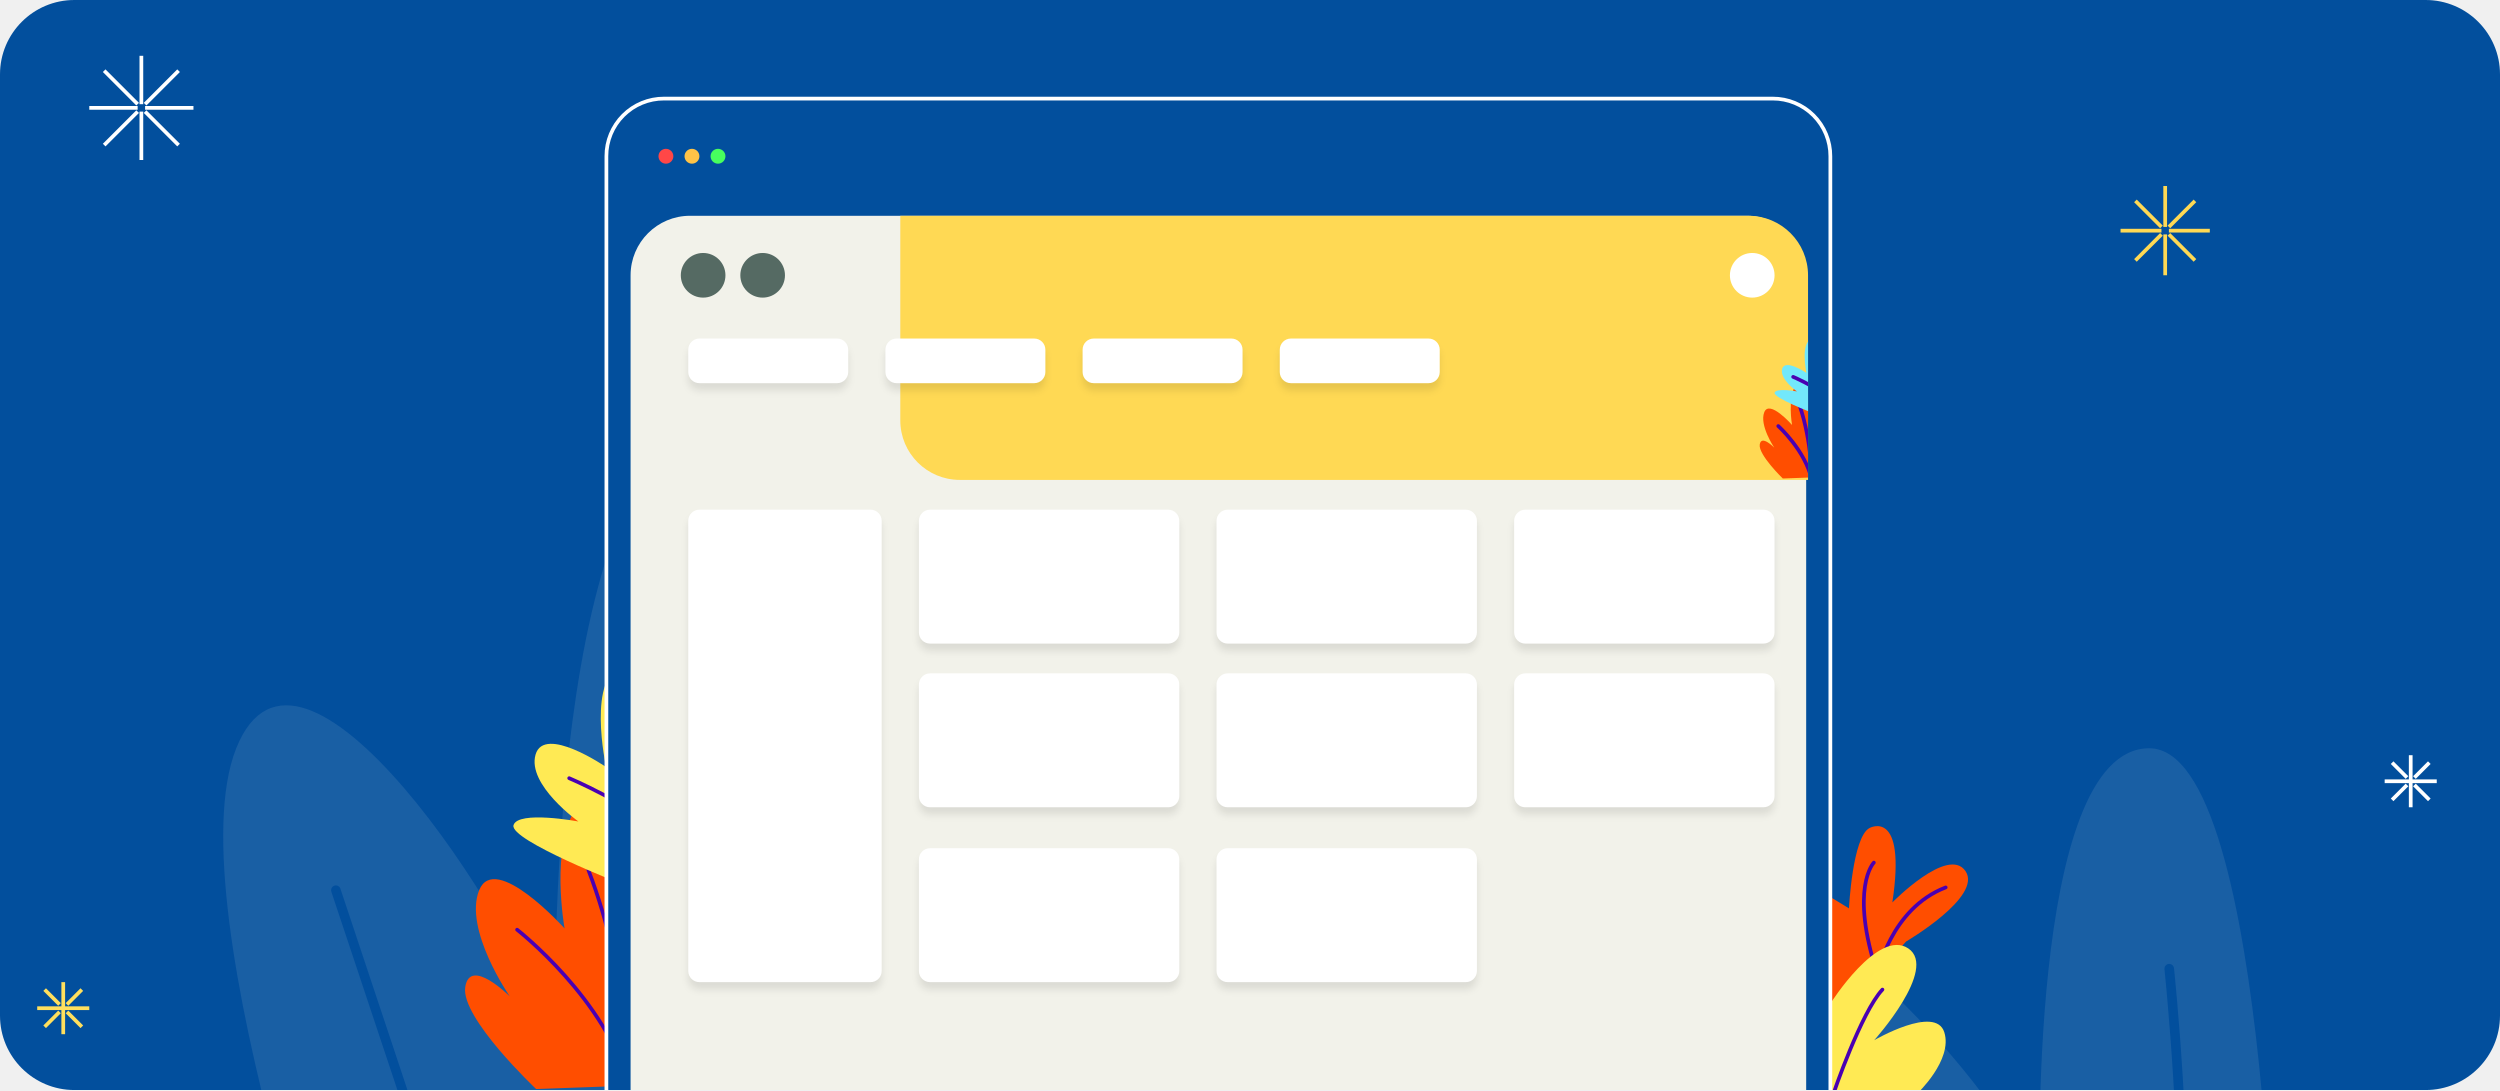
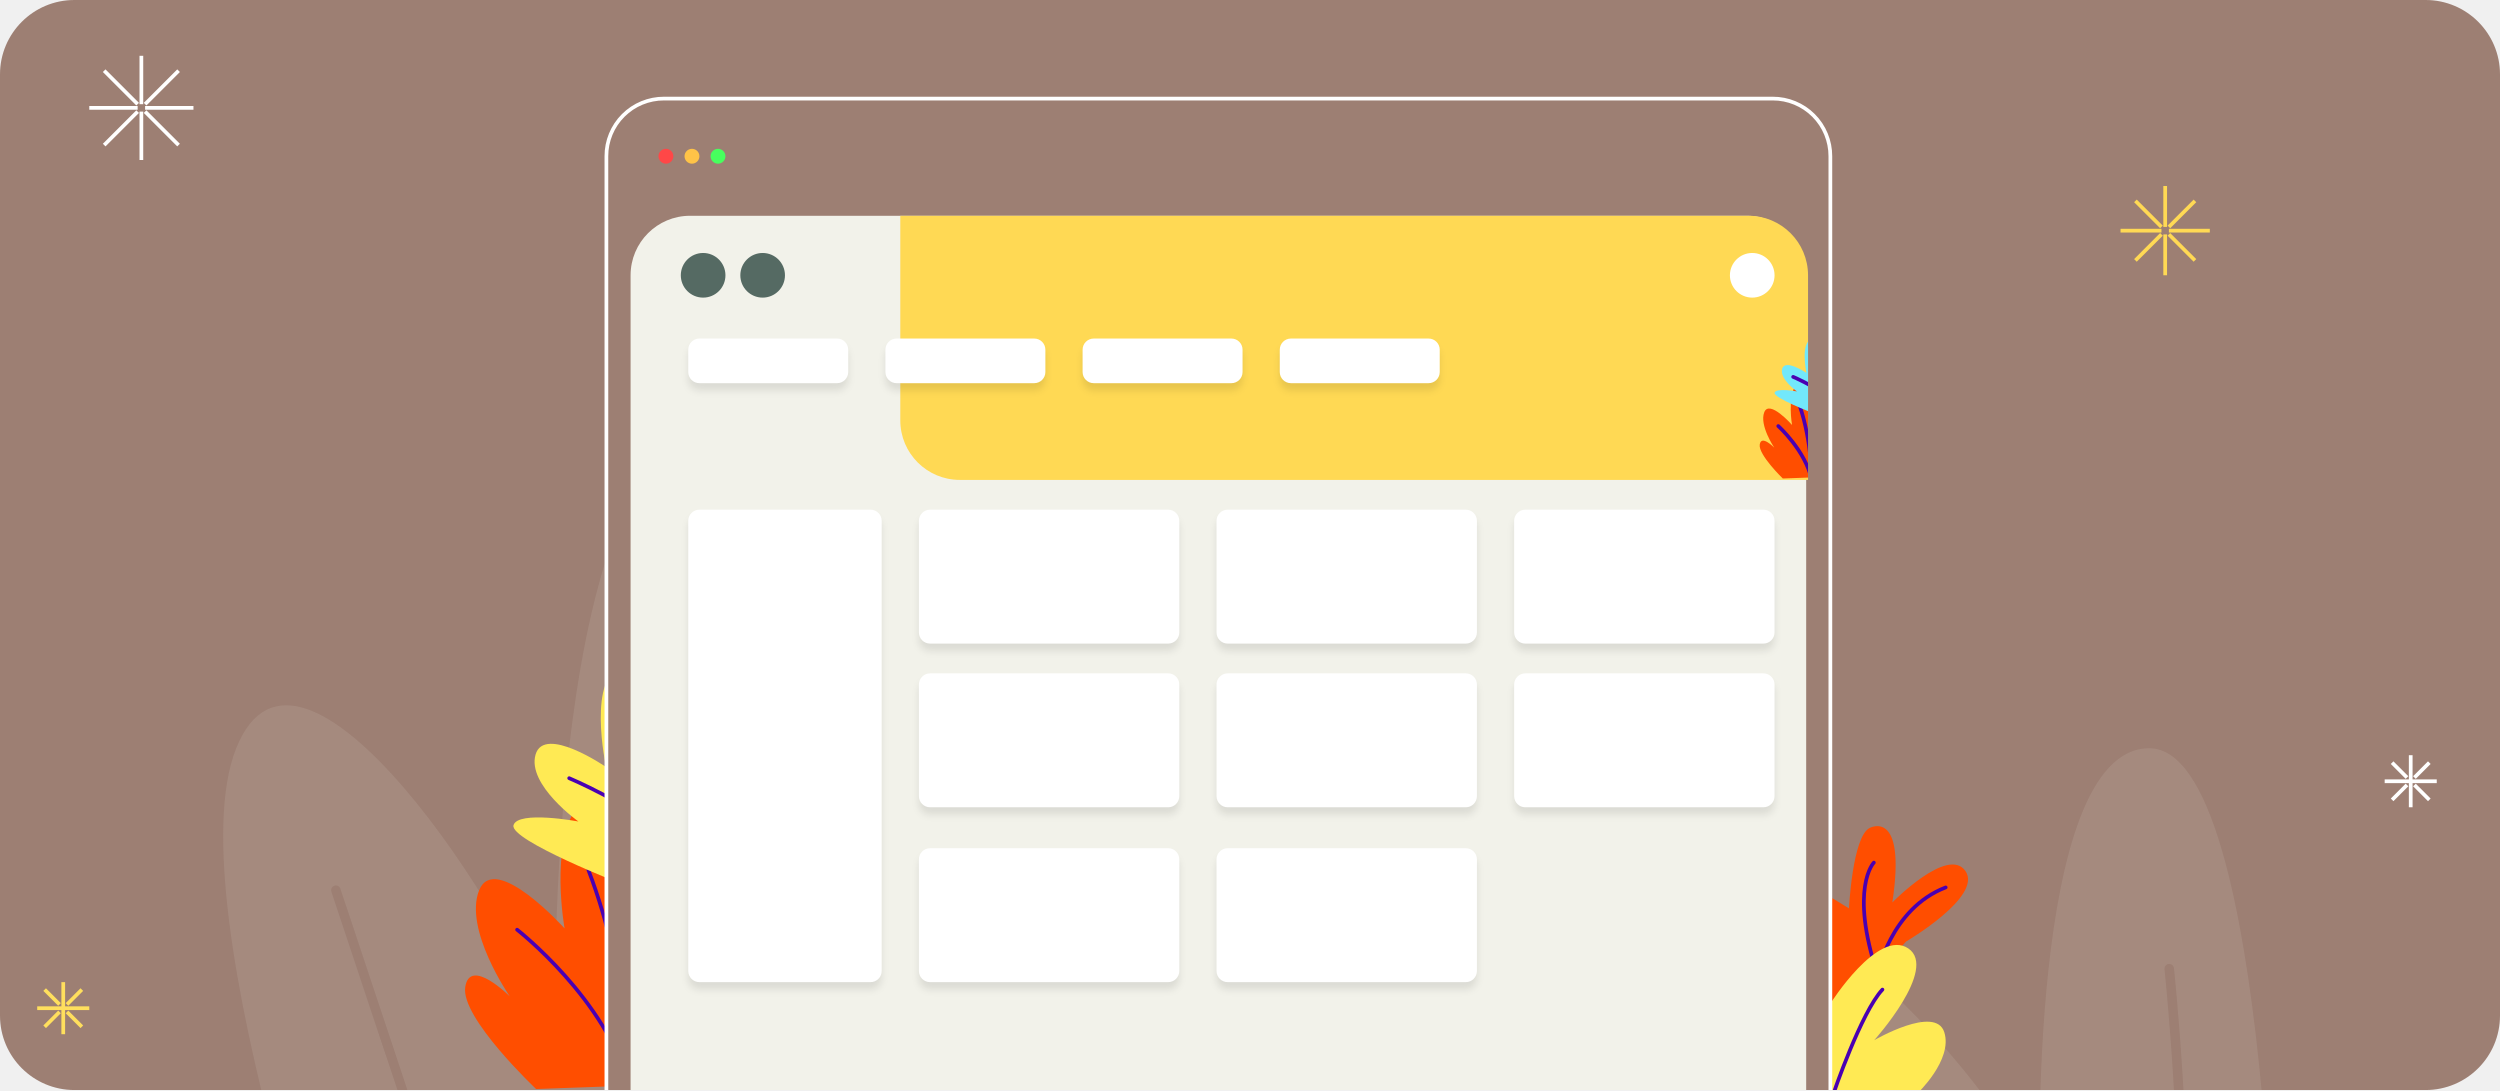
<svg xmlns="http://www.w3.org/2000/svg" xmlns:xlink="http://www.w3.org/1999/xlink" width="672" height="293">
  <style>.B{fill:#fff}.C{fill:#000}.D{filter:url(#G)}.E{mask:url(#S)}.F{stroke:#4a00b2}.G{stroke-linecap:round}.H{filter:url(#C)}.I{mask:url(#T)}.J{fill:#ff4e00}</style>
  <defs>
    <rect id="A" width="672" height="293" rx="20" />
    <rect id="B" x="185" y="91" width="43" height="12" rx="3" />
    <filter x="-9.3%" y="-16.7%" width="118.6%" height="166.7%" id="C">
      <feOffset dy="2" in="SourceAlpha" />
      <feGaussianBlur stdDeviation="1" />
      <feColorMatrix values="0 0 0 0 0 0 0 0 0 0 0 0 0 0 0 0 0 0 0.092 0" />
    </filter>
    <rect id="D" x="185" y="137" width="52" height="127" rx="3" />
    <filter x="-7.7%" y="-1.6%" width="115.4%" height="106.3%" id="E">
      <feOffset dy="2" in="SourceAlpha" />
      <feGaussianBlur stdDeviation="1" />
      <feColorMatrix values="0 0 0 0 0 0 0 0 0 0 0 0 0 0 0 0 0 0 0.092 0" />
    </filter>
    <rect id="F" x="247" y="137" width="70" height="36" rx="3" />
    <filter x="-5.7%" y="-5.6%" width="111.4%" height="122.2%" id="G">
      <feOffset dy="2" in="SourceAlpha" />
      <feGaussianBlur stdDeviation="1" />
      <feColorMatrix values="0 0 0 0 0 0 0 0 0 0 0 0 0 0 0 0 0 0 0.092 0" />
    </filter>
    <rect id="H" x="327" y="137" width="70" height="36" rx="3" />
    <rect id="I" x="407" y="137" width="70" height="36" rx="3" />
    <rect id="J" x="247" y="181" width="70" height="36" rx="3" />
    <rect id="K" x="327" y="181" width="70" height="36" rx="3" />
    <rect id="L" x="407" y="181" width="70" height="36" rx="3" />
    <rect id="M" x="247" y="228" width="70" height="36" rx="3" />
    <rect id="N" x="327" y="228" width="70" height="36" rx="3" />
    <path d="M0 0h228c8.837 0 16 7.163 16 16v55H16C7.163 71 0 63.837 0 55V0z" id="O" />
    <rect id="P" x="238" y="91" width="43" height="12" rx="3" />
    <rect id="Q" x="291" y="91" width="43" height="12" rx="3" />
    <rect id="R" x="344" y="91" width="43" height="12" rx="3" />
  </defs>
  <g fill="none" fill-rule="evenodd">
    <mask id="S" class="B">
      <use xlink:href="#A" />
    </mask>
-     <use fill="#024f9d" xlink:href="#A" />
+     <use fill="#9D7F73" xlink:href="#A" />
    <path d="M194.502 114c48.972 0 55.095 217.227 55.095 217.227s17.14-99.41 48.974-99.41-6.122 110.453 9.793 108 4.898-204.955 50.2-150.956 24.486 137.456 73.46 136.228-17.14-39.273 11.018-76.092 99.17 49.09 105.293 71.182c0 0-3.673-119.046 29.384-119.046S612 371.728 612 371.728L97.78 384s-51.422-139.91-34.28-182.865 74.685 45.4 85.703 78.547l-.004-.196C149.075 273.12 146.508 114 194.502 114zM354.22 238.397l-.13.01c-.664.077-1.15.646-1.142 1.302l.01.132 13.797 119.187a1.29 1.29 0 0 0 1.399.963c.664-.077 1.15-.646 1.142-1.302l-.01-.132L355.5 239.37c-.136-.535-.6-.923-1.143-.967l-.127-.004zm-262.78.32c-.28-.57-.942-.858-1.56-.652a1.29 1.29 0 0 0-.813 1.628h0L128.56 358.28c.28.57.942.858 1.56.652a1.29 1.29 0 0 0 .813-1.628h0L91.506 238.88zm491.65 20.377l-.132.007c-.665.07-1.158.633-1.157 1.29l.007.132.467 4.82.338 3.754.815 10.033.098 1.32.193 2.692c.63 8.958 1.094 17.737 1.338 26.003.63 21.385-.298 36.942-3.158 43.893-.272.66.042 1.417.7 1.69a1.29 1.29 0 0 0 1.685-.703c2.912-7.078 3.9-21.73 3.43-41.963l-.018-.76-.06-2.232c-.25-8.525-.737-17.587-1.394-26.826l-.143-1.982-.127-1.7-.69-8.53-.1-1.16-.27-3.007-.268-2.868-.27-2.74c-.065-.622-.56-1.094-1.156-1.153l-.13-.006zm-112.84 17.72c-.422.515-.38 1.26.075 1.725l.104.095 1.645 1.408 1.54 1.367c1.25 1.124 2.596 2.37 4.018 3.73 5.42 5.183 10.842 10.945 15.9 17.128 13.436 16.428 21.866 32.765 22.887 47.897a1.29 1.29 0 0 0 1.375 1.203c.71-.048 1.25-.665 1.2-1.378-1.065-15.782-9.72-32.557-23.466-49.363-5.13-6.27-10.62-12.108-16.114-17.36-1.923-1.84-3.7-3.474-5.314-4.886l-1.273-1.106-.222-.19-.538-.452a1.29 1.29 0 0 0-1.816.179zM198.516 167.68a1.29 1.29 0 0 0-1.284 1.161l-.007.132.012 177.834a1.29 1.29 0 0 0 2.563-.043l.007-.132-.012-177.834a1.29 1.29 0 0 0-1.279-1.118z" fill="#f5f5ef" opacity=".096" class="E" />
    <g class="E">
      <g transform="translate(125 178.871)">
        <path d="M363.92 99.926s-25.944 1.09-30.615-5.113 9.477-6.348 9.477-6.348-20.107-3.4-24.32-13.07 21.792-8.613 21.792-8.613-17.23-11.665-19.5-23.32S372 65.302 372 65.302s.952-19.254 5.535-21.604c0 0 9.978-5.53 6.13 20.003 0 0 14.978-15.286 19.655-8.427S387.382 74.19 387.382 74.19L363.92 99.926z" class="J" />
        <path d="M378.686 53s-6.646 6.822.97 30c0 0 3.456-17.61 18.344-23.33" class="F G" />
        <path d="M349.49 115.13s-12.297-28.528-8.896-30.393 12.035 10.93 12.035 10.93-2.616-15.74 4.186-19.6 10.203 14.802 10.203 14.802 12.82-20.27 20.93-14.802-9.157 24.666-9.157 24.666 16.483-9.6 18.837-2.133-7.325 16.53-7.325 16.53H349.49z" fill="#ffea54" />
        <path d="M358 91.574s5.857 14.557 5.857 23.555h3.962s7.482-21.954 13.18-28" class="F G" />
        <path d="M19.115 113.86S-1.193 94.73.055 86.465s11.978 2.504 11.978 2.504-12.477-18.03-8.235-28.55 22.96 10.268 22.96 10.268S22.764 48.648 30 38.13s21.71 55.848 21.71 55.848 15.472-13.775 20.713-12.02c0 0 11.73 3.506-10.73 19.784 0 0 22.96 0 21.212 8.765s-26.452 2.004-26.452 2.004l-37.338 1.35z" class="J" />
        <path d="M14 71.03S38.255 89.987 44 113c0 0 .3-29.088-10.84-58" class="F G" />
        <path d="M42.698 59S11.83 46.95 13.034 42.937s17.442-.995 17.442-.995-13.835-9.844-11.523-17.965S37.9 27.3 37.9 27.3 32.492 2.212 42.822.114 54.34 25.7 54.34 25.7 59.763 5.842 67.18 9.658s6.81 18.06 6.81 18.06L42.698 59z" fill="#ffea54" />
        <path d="M28 30.307S43.902 37.03 50.902 44L54 40.92S42.768 18.108 42.52 9" class="F G" />
      </g>
-       <path d="M476.5 26.5A15.45 15.45 0 0 1 492 42h0v299.5H163V42a15.45 15.45 0 0 1 15.5-15.5h0z" stroke="#fff" fill="#024f9d" />
+       <path d="M476.5 26.5A15.45 15.45 0 0 1 492 42h0v299.5H163V42a15.45 15.45 0 0 1 15.5-15.5h0z" stroke="#fff" fill="#9D7F73" />
      <path d="M185.5 58h284c8.837 0 16 7.163 16 16v278h-316V74c0-8.837 7.163-16 16-16z" fill="#f2f2ea" />
      <circle fill="#ff4747" cx="179" cy="42" r="2" />
      <circle fill="#ffc347" cx="186" cy="42" r="2" />
      <circle fill="#47ff5e" cx="193" cy="42" r="2" />
    </g>
    <use xlink:href="#B" class="C H" />
    <use xlink:href="#B" class="B" />
    <use filter="url(#E)" xlink:href="#D" class="C" />
    <use xlink:href="#D" class="B" />
    <use xlink:href="#F" class="C D" />
    <use xlink:href="#F" class="B" />
    <use xlink:href="#H" class="C D" />
    <use xlink:href="#H" class="B" />
    <use xlink:href="#I" class="C D" />
    <use xlink:href="#I" class="B" />
    <use xlink:href="#J" class="C D" />
    <use xlink:href="#J" class="B" />
    <use xlink:href="#K" class="C D" />
    <use xlink:href="#K" class="B" />
    <use xlink:href="#L" class="C D" />
    <use xlink:href="#L" class="B" />
    <use xlink:href="#M" class="C D" />
    <use xlink:href="#M" class="B" />
    <use xlink:href="#N" class="C D" />
    <use xlink:href="#N" class="B" />
    <g fill="#556a63">
      <circle cx="189" cy="74" r="6" />
      <circle cx="205" cy="74" r="6" />
    </g>
    <g transform="translate(242 58)">
      <mask id="T" class="B">
        <use xlink:href="#O" />
      </mask>
      <use fill="#ffd954" xlink:href="#O" />
      <path d="M237.218 70.62s-6.606-6.377-6.2-9.132 3.896.835 3.896.835-4.06-6-2.68-9.516 7.468 3.423 7.468 3.423-1.3-7.346 1.055-10.852 7.063 18.616 7.063 18.616 5.033-4.592 6.738-4.007c0 0 3.815 1.17-3.49 6.595 0 0 7.468 0 6.9 2.922s-8.605.668-8.605.668l-12.146.45z" class="I J" />
      <path d="M236 56.528s7.277 6.537 9 14.472c0 0 .093-10.03-3.252-20" class="F G I" />
      <path d="M245.224 53s-10.627-4.085-10.212-5.445 6.005-.337 6.005-.337-4.763-3.337-3.967-6.1 6.523 1.126 6.523 1.126-1.862-8.504 1.694-9.215 3.966 8.674 3.966 8.674 1.867-6.732 4.42-5.44 2.344 6.122 2.344 6.122L245.224 53z" fill="#72e8fb" class="I" />
      <path d="M240 43.305s5.505 2.305 7.928 4.695L249 46.944s-3.888-7.822-3.974-10.944" class="F G I" />
    </g>
    <use xlink:href="#P" class="C H" />
    <use xlink:href="#P" class="B" />
    <use xlink:href="#Q" class="C H" />
    <use xlink:href="#Q" class="B" />
    <use xlink:href="#R" class="C H" />
    <g class="B">
      <use xlink:href="#R" />
      <circle cx="471" cy="74" r="6" />
    </g>
    <path d="M582 61V50m-1 11l-7-7m7 8h-11m11 1l-7 7m8 4V63m8 7l-7-7m11-1h-11m7-8l-7 7" stroke="#ffd954" />
    <g stroke="#fff">
      <path d="M38 28V15m-1 13l-9-9m9 10H24m13 1l-9 9m10 4V30m10 9l-9-9m13-1H39m9-10l-9 9m609 182v-7m-1 6l-4-4m5 5h-7m6 1l-4 4m5 2v-7m5 5l-4-4" />
      <path d="M655 210h-7m5-5l-4 4" />
    </g>
    <g stroke="#ffdf5d">
      <path d="M17 271v-7m-1 6l-4-4m5 5h-7m6 1l-4 4m5 2v-7m5 5l-4-4" />
      <path d="M24 271h-7m5-5l-4 4" />
    </g>
  </g>
</svg>
